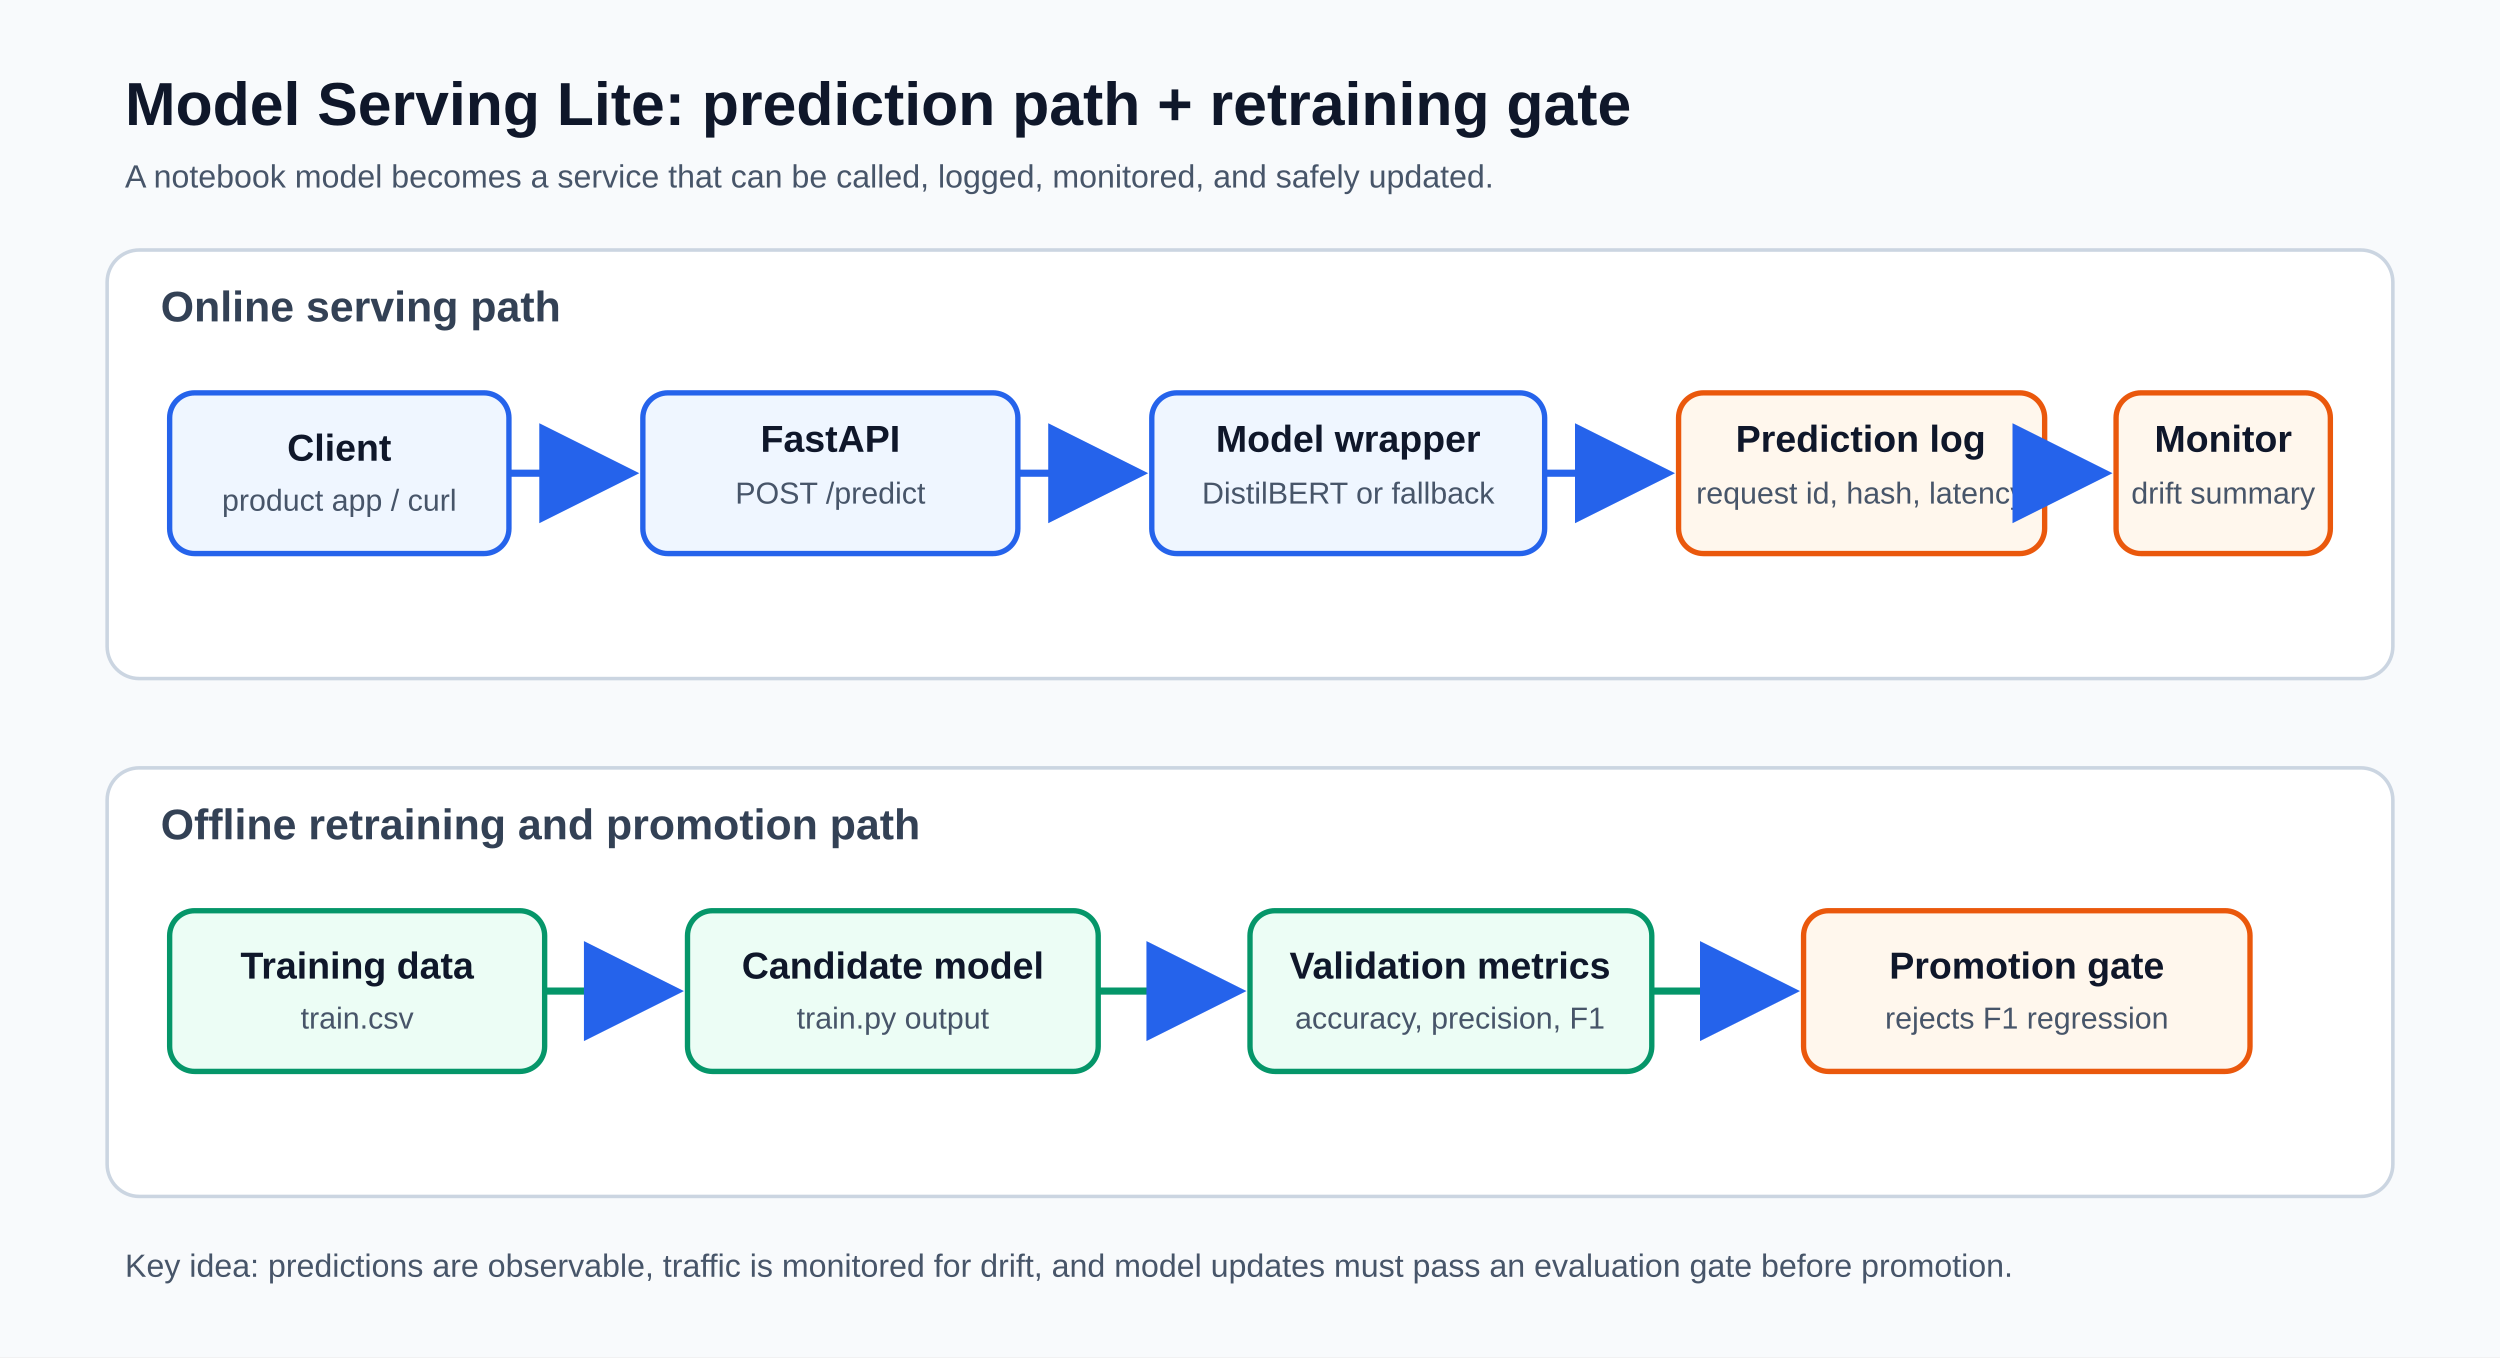
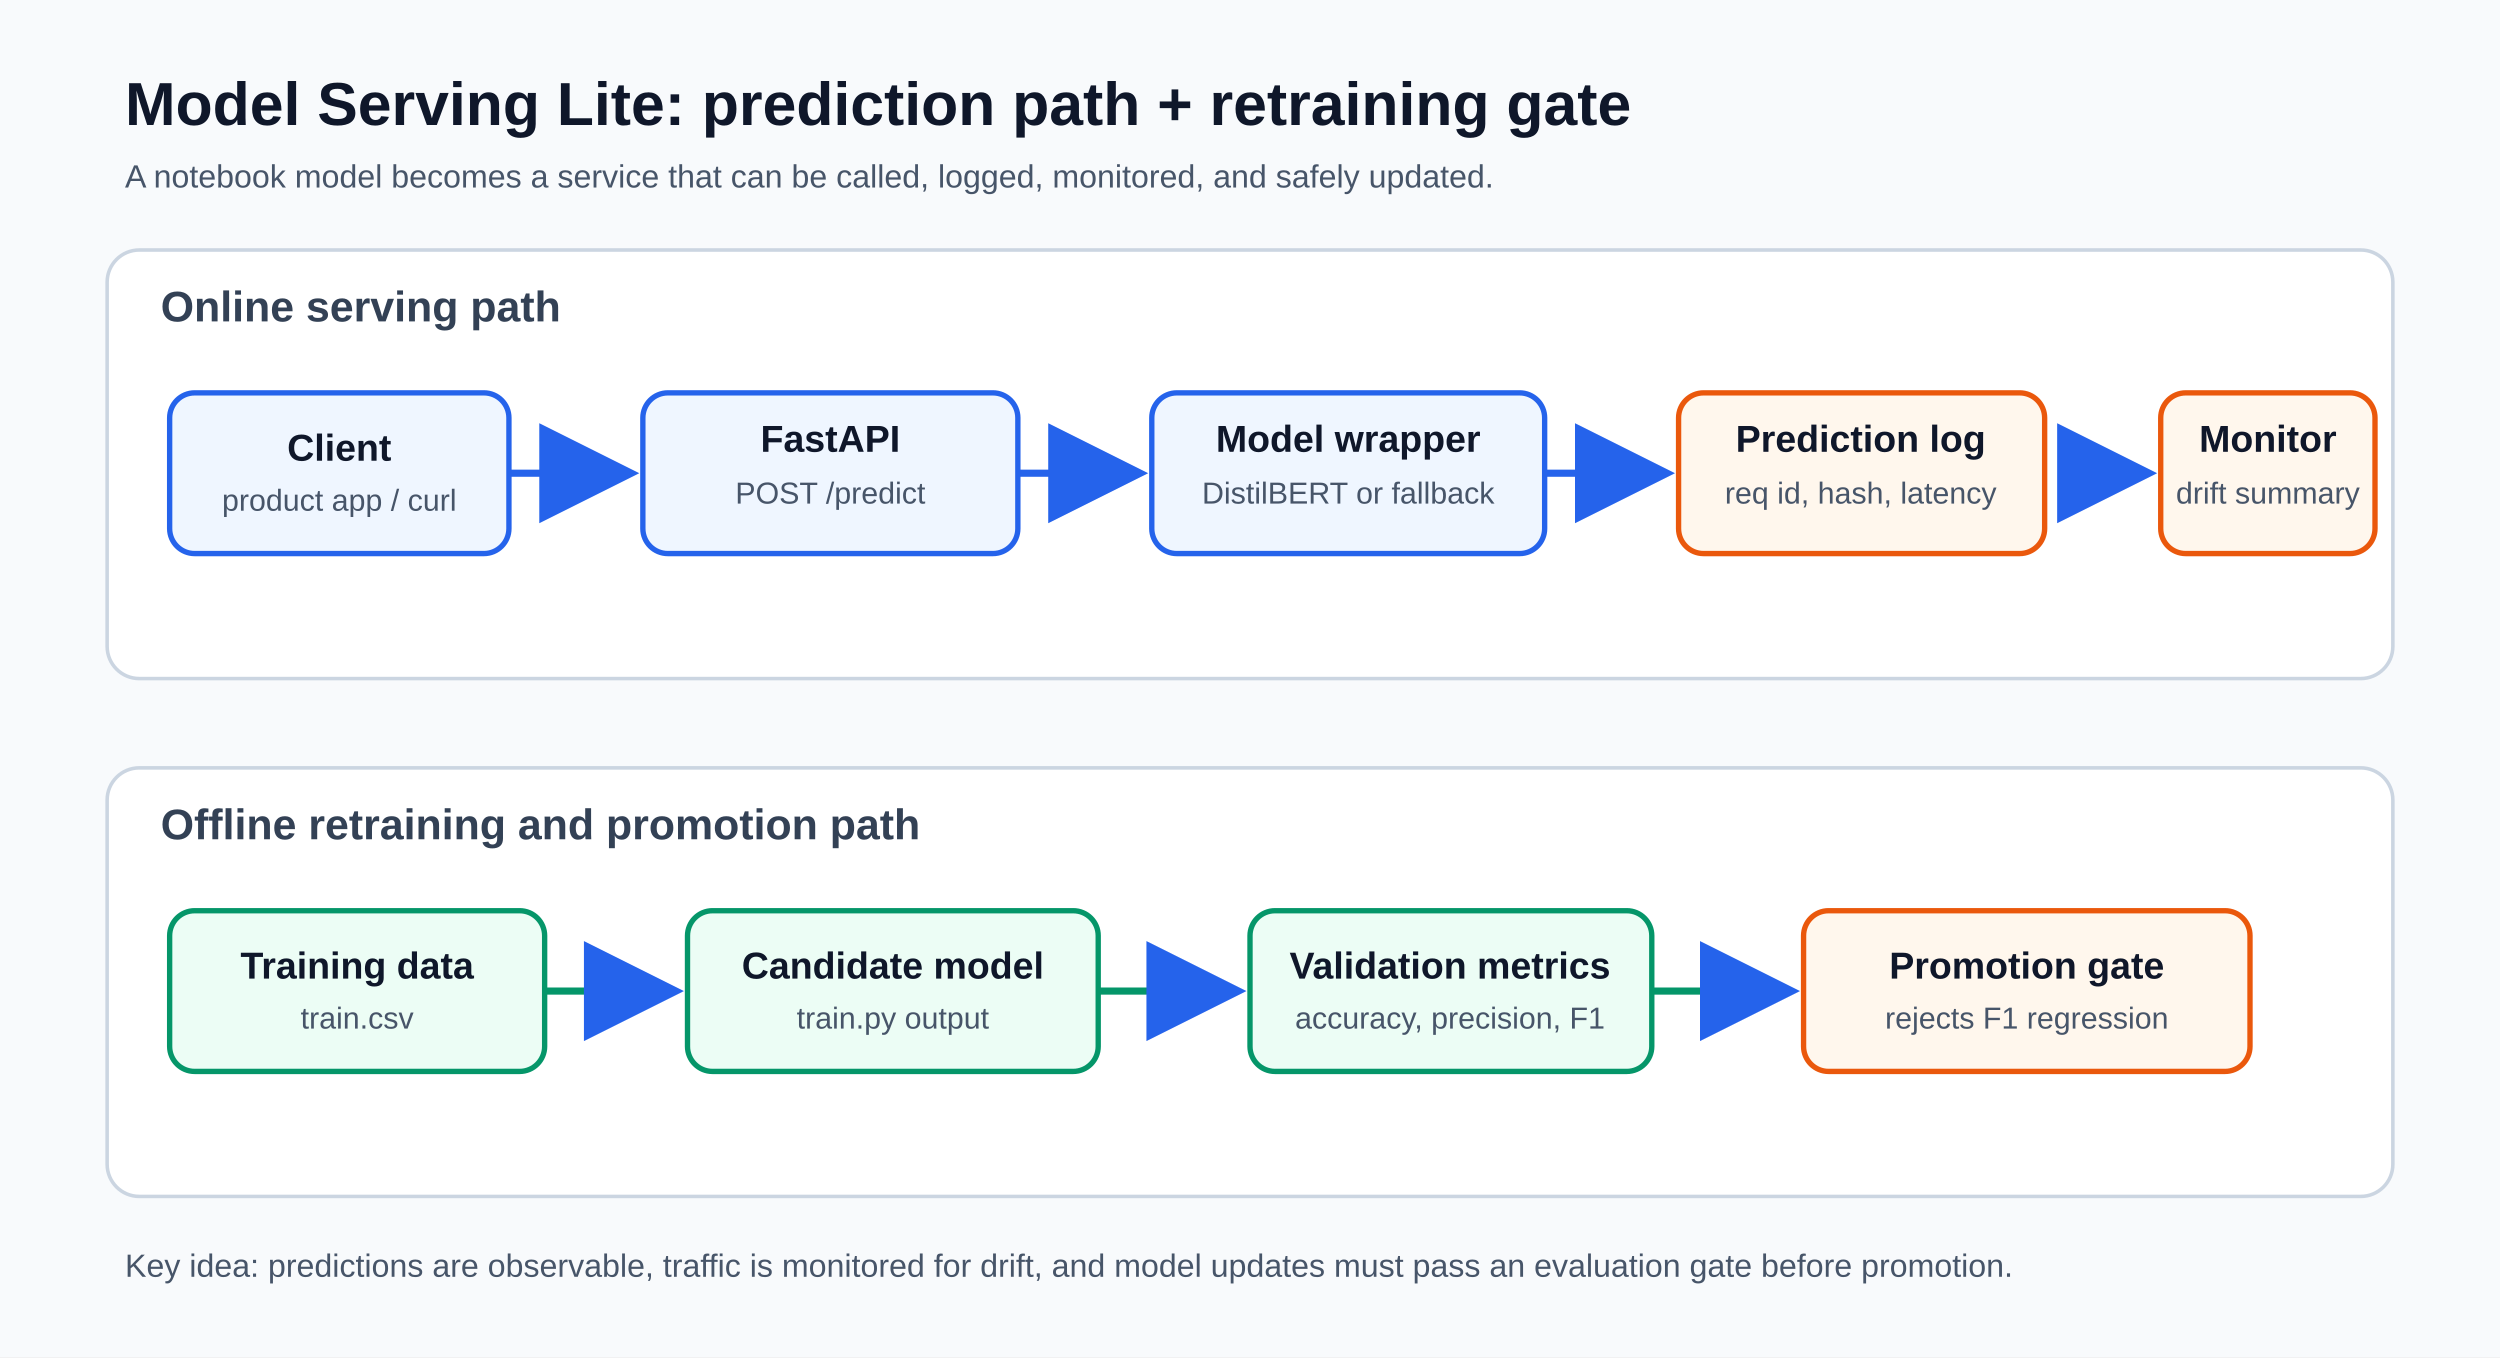
<svg xmlns="http://www.w3.org/2000/svg" width="1400" height="760" viewBox="0 0 1400 760" role="img" aria-labelledby="title desc">
  <defs>
    <marker id="arrow" markerWidth="14" markerHeight="14" refX="12" refY="7" orient="auto">
      <path d="M 0 0 L 14 7 L 0 14 z" fill="#2563eb" />
    </marker>
    <style>
      .bg { fill: #f8fafc; }
      .lane { fill: #ffffff; stroke: #cbd5e1; stroke-width: 2; }
      .box { fill: #eff6ff; stroke: #2563eb; stroke-width: 3; rx: 14; }
      .box2 { fill: #ecfdf5; stroke: #059669; stroke-width: 3; rx: 14; }
      .box3 { fill: #fff7ed; stroke: #ea580c; stroke-width: 3; rx: 14; }
      .title { font: 700 34px Arial, sans-serif; fill: #0f172a; }
      .laneTitle { font: 700 24px Arial, sans-serif; fill: #334155; }
      .text { font: 700 21px Arial, sans-serif; fill: #0f172a; }
      .subtext { font: 400 17px Arial, sans-serif; fill: #475569; }
      .arrow { stroke: #2563eb; stroke-width: 4; fill: none; marker-end: url(#arrow); }
      .arrow2 { stroke: #059669; stroke-width: 4; fill: none; marker-end: url(#arrow); }
      .caption { font: 400 18px Arial, sans-serif; fill: #475569; }
    </style>
  </defs>
  <rect class="bg" width="1400" height="760" />
  <text x="70" y="70" class="title">Model Serving Lite: prediction path + retraining gate</text>
  <text x="70" y="105" class="caption">A notebook model becomes a service that can be called, logged, monitored, and safely updated.</text>
  <rect x="60" y="140" width="1280" height="240" class="lane" rx="18" />
  <text x="90" y="180" class="laneTitle">Online serving path</text>
  <rect x="95" y="220" width="190" height="90" class="box" />
  <text x="190" y="258" text-anchor="middle" class="text">Client</text>
  <text x="190" y="286" text-anchor="middle" class="subtext">product app / curl</text>
  <rect x="360" y="220" width="210" height="90" class="box" />
  <text x="465" y="253" text-anchor="middle" class="text">FastAPI</text>
  <text x="465" y="282" text-anchor="middle" class="subtext">POST /predict</text>
  <rect x="645" y="220" width="220" height="90" class="box" />
  <text x="755" y="253" text-anchor="middle" class="text">Model wrapper</text>
  <text x="755" y="282" text-anchor="middle" class="subtext">DistilBERT or fallback</text>
  <rect x="940" y="220" width="205" height="90" class="box3" />
  <text x="1042" y="253" text-anchor="middle" class="text">Prediction log</text>
-   <text x="1042" y="282" text-anchor="middle" class="subtext">request id, hash, latency</text>
-   <rect x="1185" y="220" width="120" height="90" class="box3" />
-   <text x="1245" y="253" text-anchor="middle" class="text">Monitor</text>
-   <text x="1245" y="282" text-anchor="middle" class="subtext">drift summary</text>
+   <text x="1042" y="282" text-anchor="middle" class="subtext">req id, hash, latency</text>
+   <rect x="1210" y="220" width="120" height="90" class="box3" />
+   <text x="1270" y="253" text-anchor="middle" class="text">Monitor</text>
+   <text x="1270" y="282" text-anchor="middle" class="subtext">drift summary</text>
  <path d="M 285 265 L 350 265" class="arrow" />
  <path d="M 570 265 L 635 265" class="arrow" />
  <path d="M 865 265 L 930 265" class="arrow" />
-   <path d="M 1145 265 L 1175 265" class="arrow" />
+   <path d="M 1160 265 L 1200 265" class="arrow" />
  <rect x="60" y="430" width="1280" height="240" class="lane" rx="18" />
  <text x="90" y="470" class="laneTitle">Offline retraining and promotion path</text>
  <rect x="95" y="510" width="210" height="90" class="box2" />
  <text x="200" y="548" text-anchor="middle" class="text">Training data</text>
  <text x="200" y="576" text-anchor="middle" class="subtext">train.csv</text>
  <rect x="385" y="510" width="230" height="90" class="box2" />
  <text x="500" y="548" text-anchor="middle" class="text">Candidate model</text>
  <text x="500" y="576" text-anchor="middle" class="subtext">train.py output</text>
  <rect x="700" y="510" width="225" height="90" class="box2" />
  <text x="812" y="548" text-anchor="middle" class="text">Validation metrics</text>
  <text x="812" y="576" text-anchor="middle" class="subtext">accuracy, precision, F1</text>
  <rect x="1010" y="510" width="250" height="90" class="box3" />
  <text x="1135" y="548" text-anchor="middle" class="text">Promotion gate</text>
  <text x="1135" y="576" text-anchor="middle" class="subtext">rejects F1 regression</text>
  <path d="M 305 555 L 375 555" class="arrow2" />
  <path d="M 615 555 L 690 555" class="arrow2" />
  <path d="M 925 555 L 1000 555" class="arrow2" />
  <text x="70" y="715" class="caption">Key idea: predictions are observable, traffic is monitored for drift, and model updates must pass an evaluation gate before promotion.</text>
</svg>
